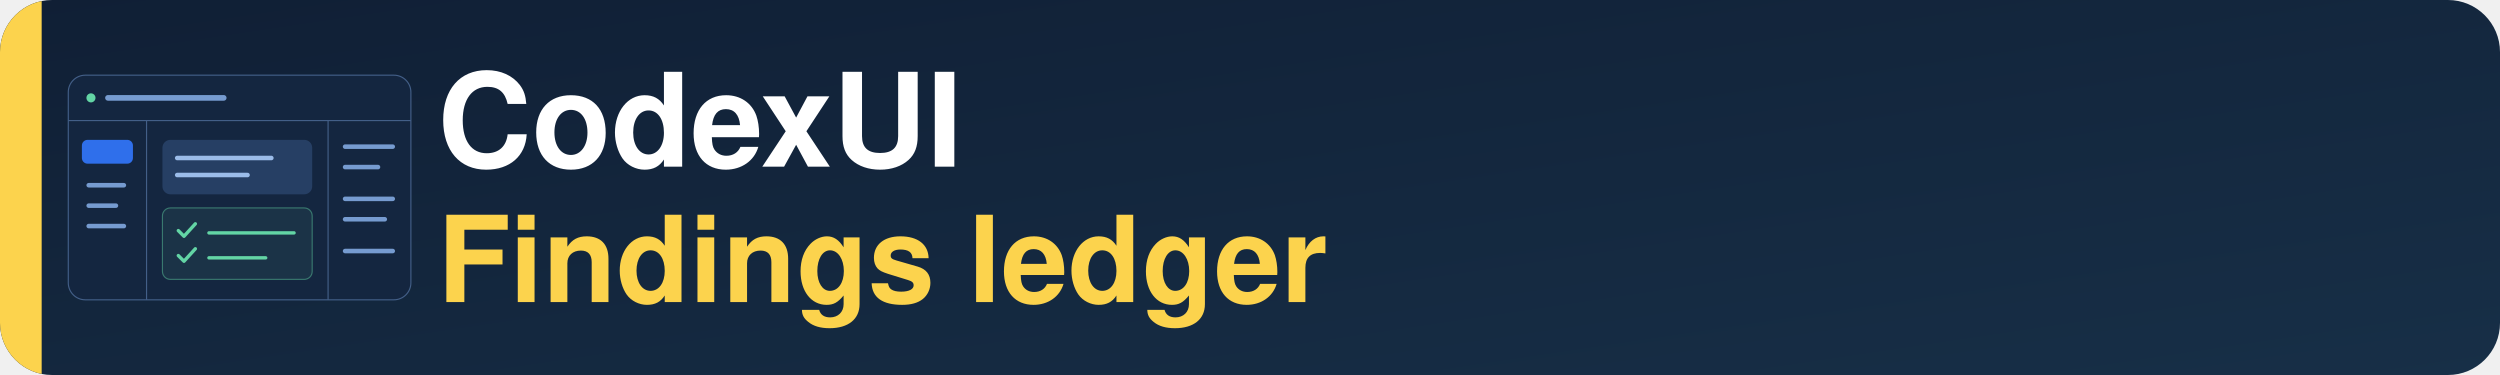
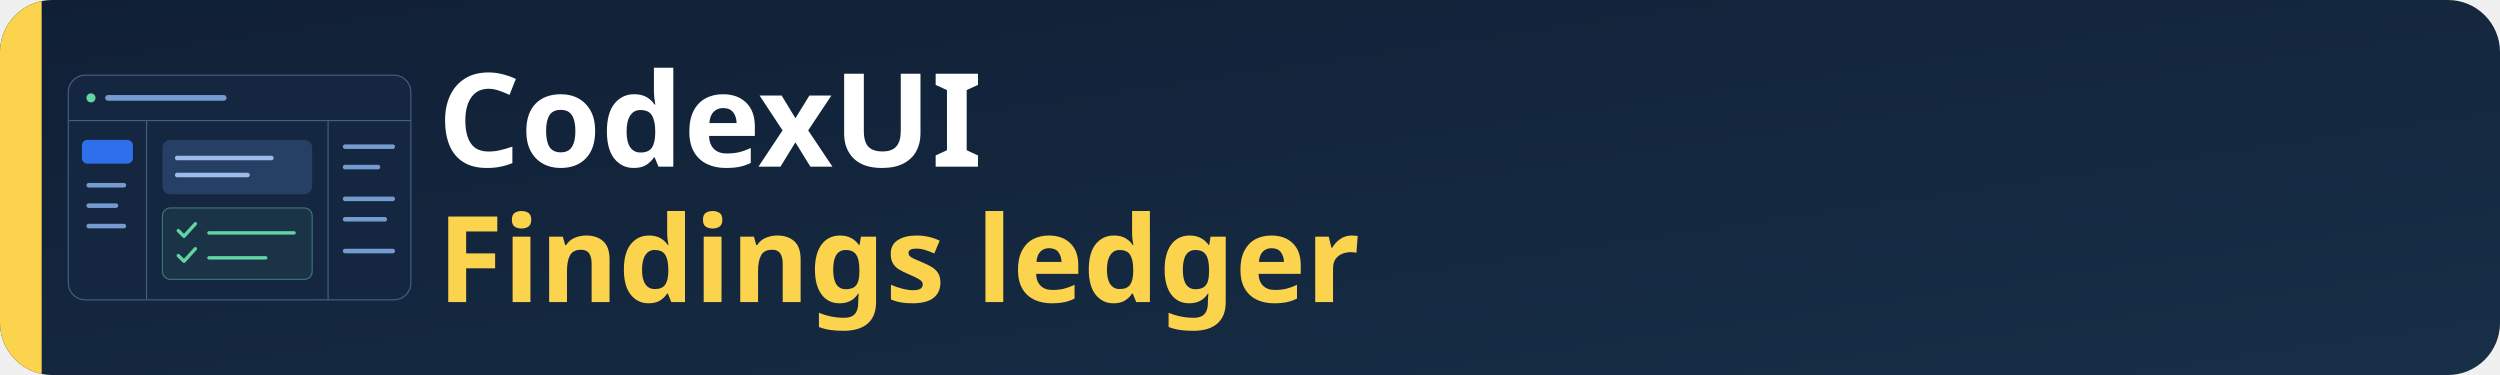
<svg xmlns="http://www.w3.org/2000/svg" width="480" height="72" viewBox="0 0 480 72" role="img" aria-label="CodexUI — Findings ledger">
  <defs>
    <linearGradient id="background" x2="1" y2="1">
      <stop stop-color="#101f35" />
      <stop offset="1" stop-color="#172f47" />
    </linearGradient>
    <clipPath id="rounded">
      <rect width="480" height="72" rx="10" />
    </clipPath>
  </defs>
  <g clip-path="url(#rounded)">
    <rect width="480" height="72" fill="url(#background)" />
    <rect width="8" height="72" fill="#fcd34d" />
  </g>
  <g transform="translate(46 36) scale(0.2178218) translate(-151 -99)">
    <g>
      <rect width="302" height="198" rx="15" fill="#142640" stroke="#435f88" />
      <path d="M0 40h302M69 40v158M229 40v158" stroke="#435f88" />
      <circle cx="20" cy="20" r="4" fill="#63d5a5" />
      <path d="M35 20h102" stroke="#769bd0" stroke-width="5" stroke-linecap="round" />
      <rect x="12" y="57" width="45" height="21" rx="5" fill="#2f6feb" />
      <path d="M18 97h31m-31 18h24m-24 18h31" stroke="#769bd0" stroke-width="4" stroke-linecap="round" />
      <rect x="83" y="57" width="132" height="48" rx="7" fill="#263f64" />
      <path d="M96 73h83m-83 15h62" stroke="#9bbce9" stroke-width="4" stroke-linecap="round" />
      <rect x="83" y="117" width="132" height="63" rx="7" fill="#1b3347" stroke="#63d5a5" stroke-opacity=".45" />
      <path d="m97 137 5 5 10-11m-15 28 5 5 10-11M124 139h75m-75 22h50" fill="none" stroke="#63d5a5" stroke-width="3" stroke-linecap="round" stroke-linejoin="round" />
      <path d="M244 63h42m-42 18h29m-29 28h42m-42 18h35m-35 28h42" stroke="#769bd0" stroke-width="4" stroke-linecap="round" />
    </g>
  </g>
-   <text x="84" y="32" font-family="Segoe UI,Helvetica,Arial,sans-serif" font-size="25" font-weight="700" fill="#ffffff">CodexUI</text>
-   <text x="84" y="58" text-anchor="start" font-family="Segoe UI,Helvetica,Arial,sans-serif" font-size="23" font-weight="600" fill="#fcd34d">Findings ledger</text>
+   <text x="84" y="32" font-family="-apple-system, &quot;Segoe UI&quot;, &quot;Noto Sans&quot;, Helvetica, Arial, sans-serif" font-size="25" font-weight="700" fill="#ffffff">CodexUI</text>
+   <text x="84" y="58" text-anchor="start" font-family="-apple-system, &quot;Segoe UI&quot;, &quot;Noto Sans&quot;, Helvetica, Arial, sans-serif" font-size="23" font-weight="600" fill="#fcd34d">Findings ledger</text>
</svg>
